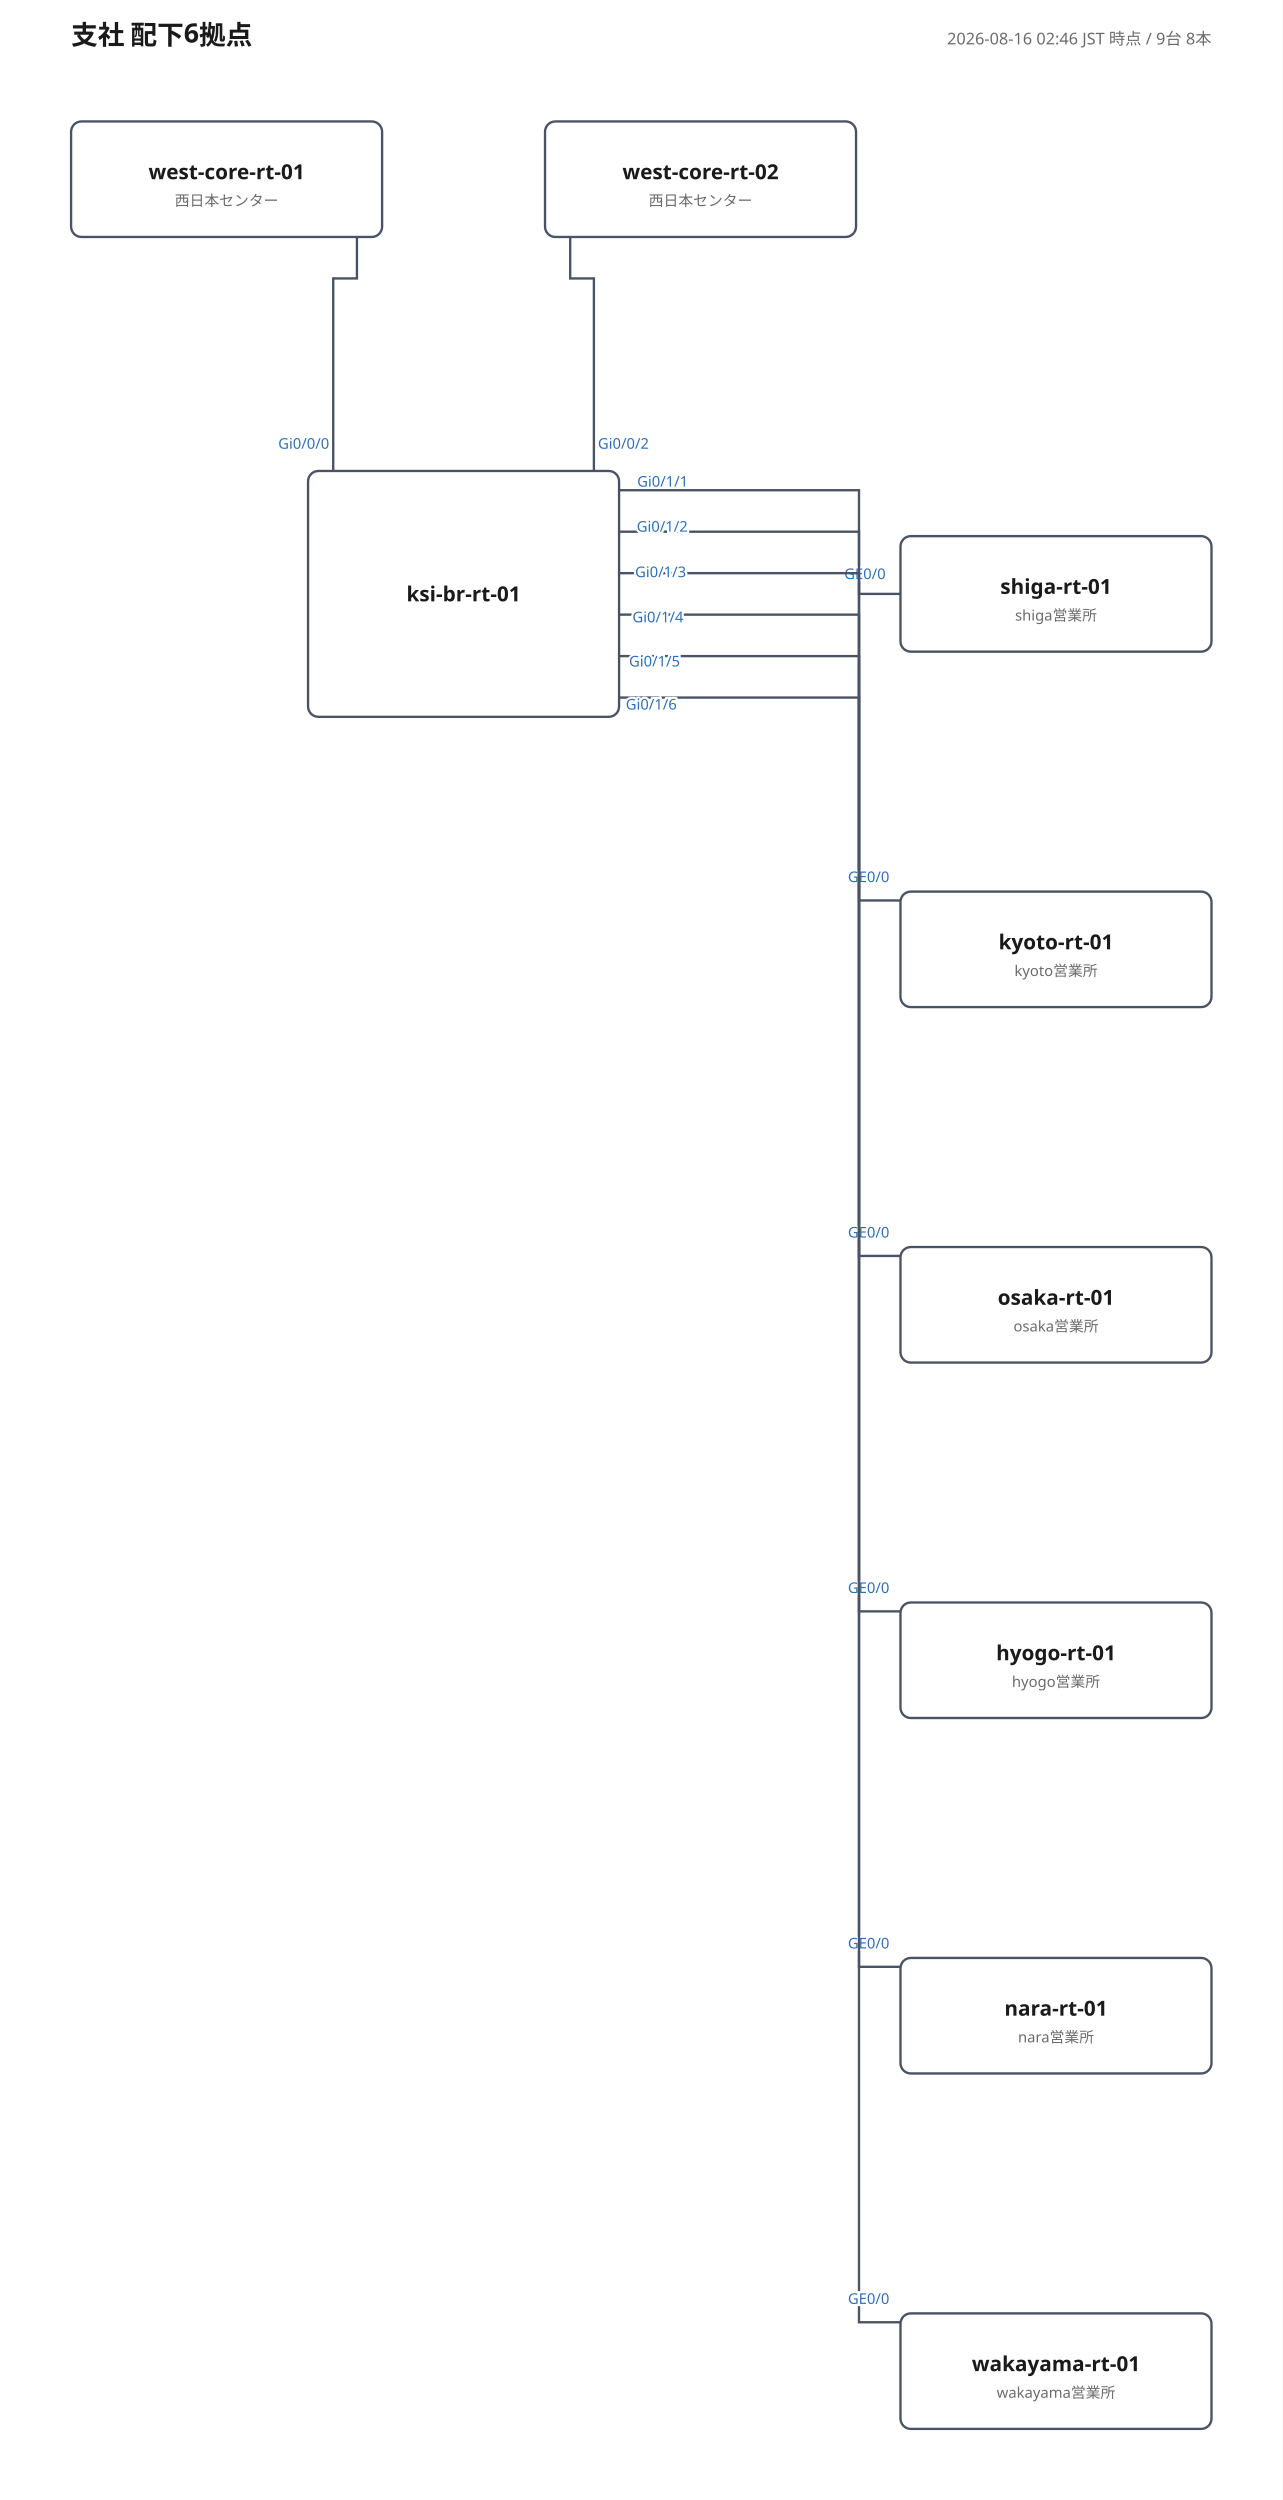
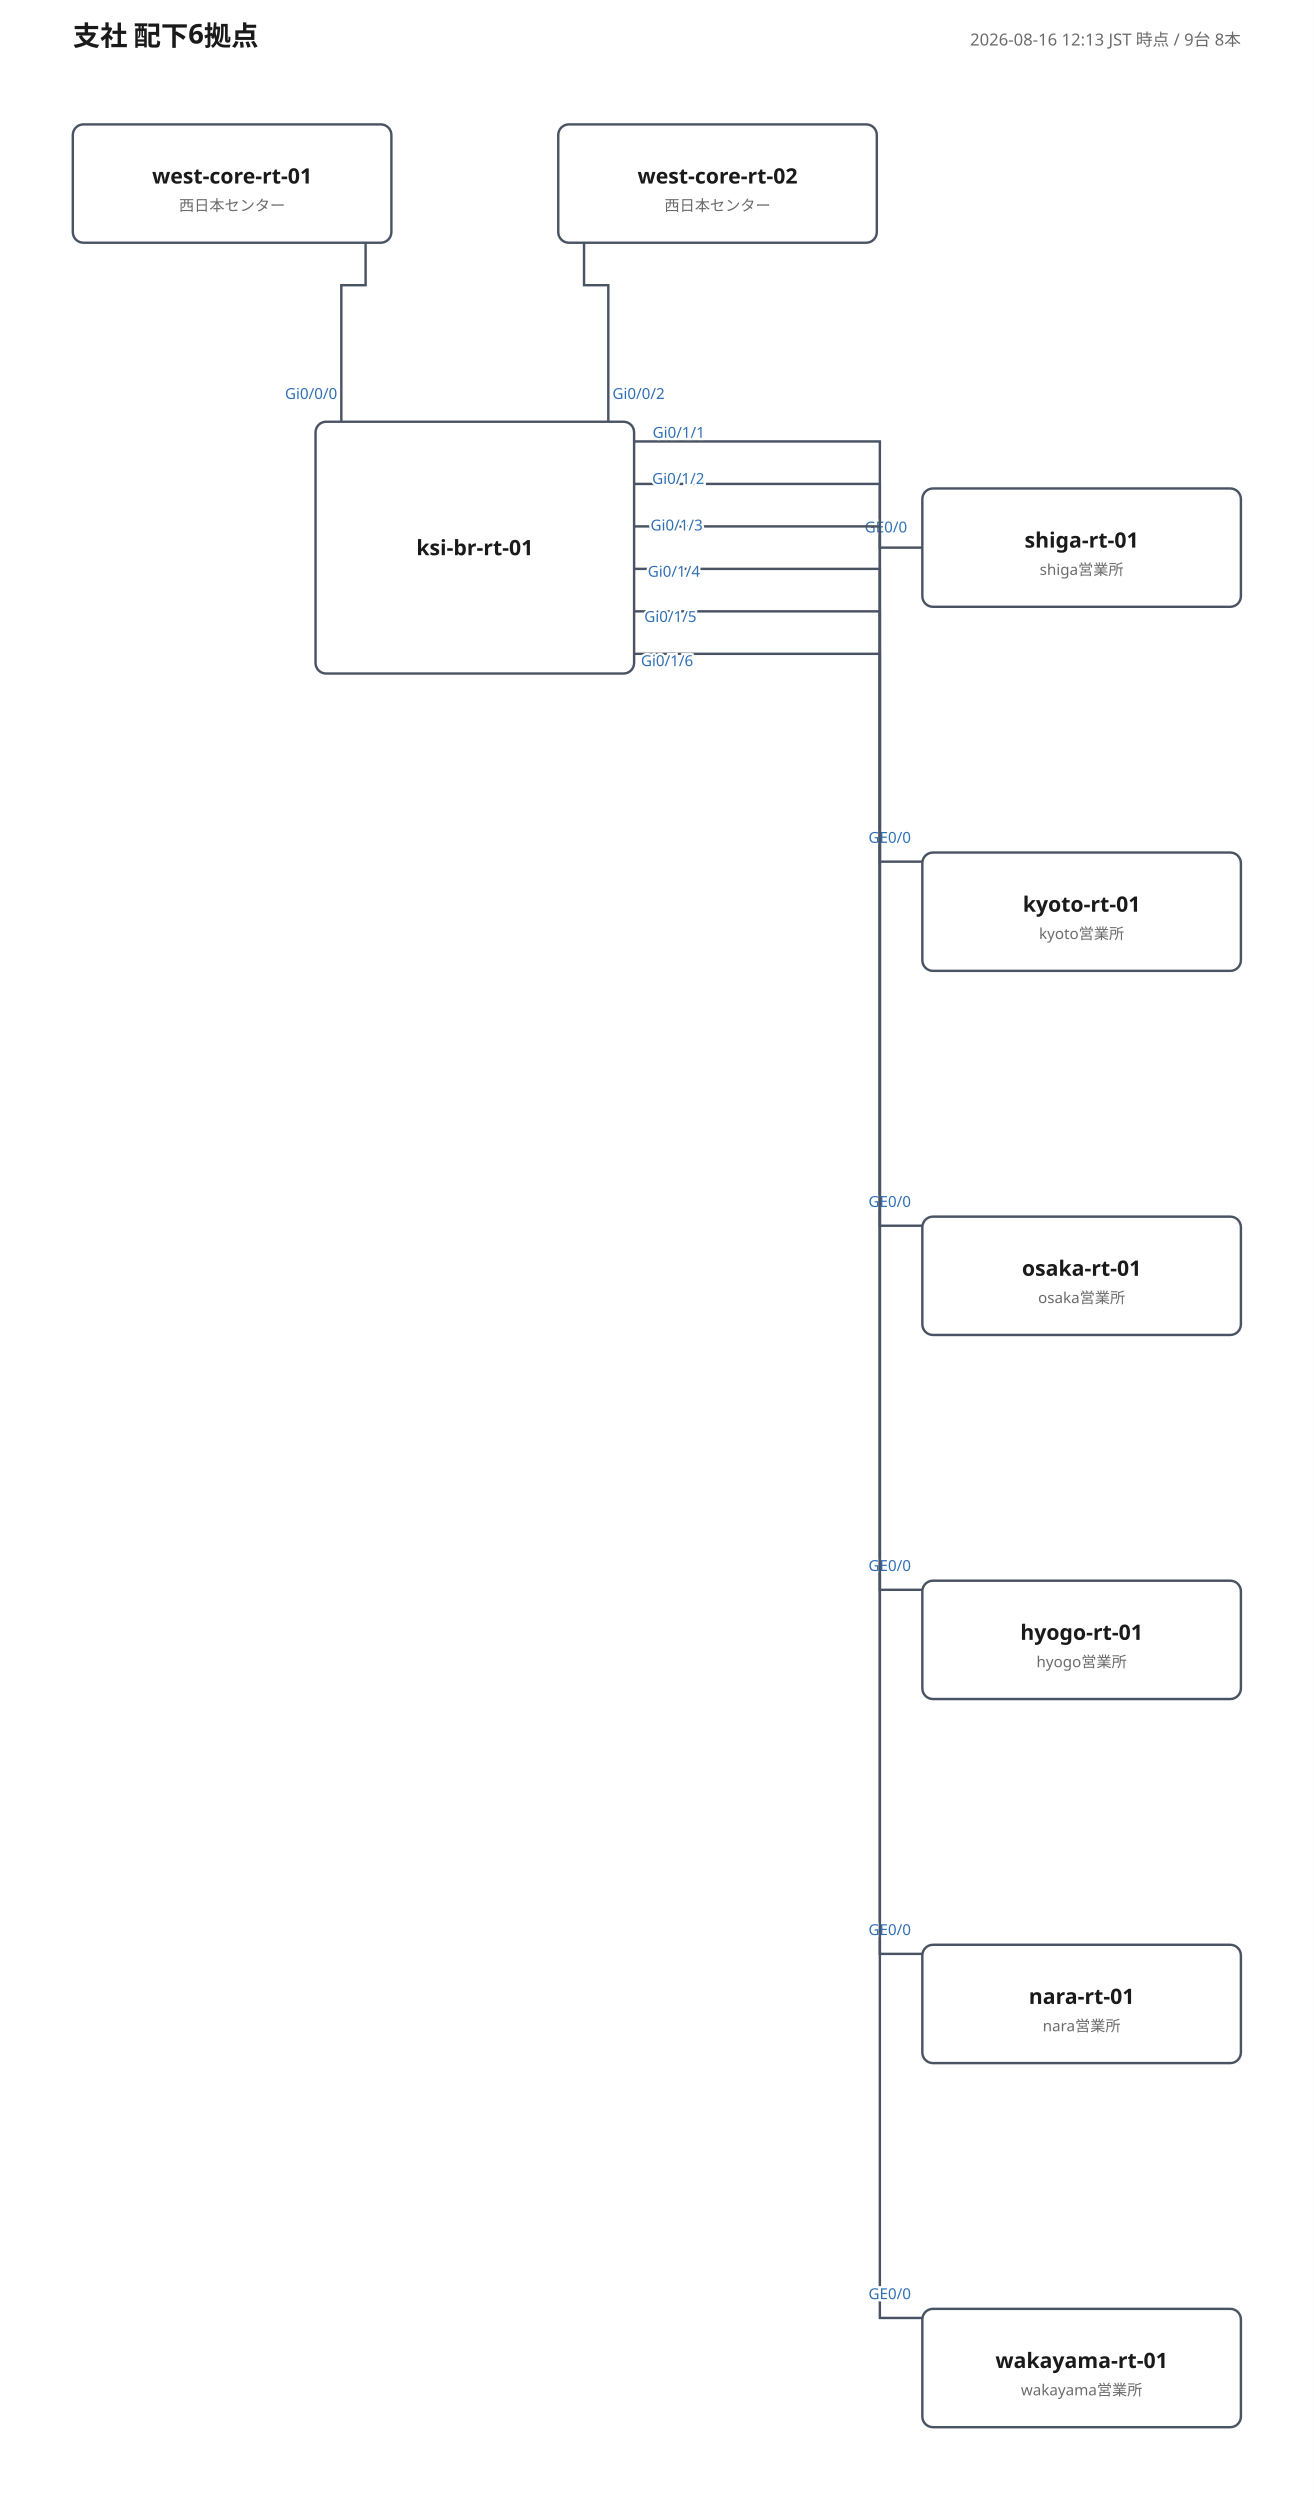
- <svg xmlns="http://www.w3.org/2000/svg" width="866" height="1688" viewBox="0 0 866 1688" font-family="'Yu Gothic', 'Hiragino Kaku Gothic ProN', Meiryo, 'Noto Sans JP', sans-serif">
+ <svg xmlns="http://www.w3.org/2000/svg" width="866" height="1648" viewBox="0 0 866 1648" font-family="'Yu Gothic', 'Hiragino Kaku Gothic ProN', Meiryo, 'Noto Sans JP', sans-serif">
  <rect width="100%" height="100%" fill="#ffffff" />
  <text x="48" y="30" font-size="18" font-weight="700" fill="#1a1a1a">支社 配下6拠点</text>
-   <text x="818" y="30" font-size="11" fill="#6b6b6b" text-anchor="end">2026-08-16 02:46 JST 時点 / 9台 8本</text>
-   <polyline points="225,318 225,188 241,188 241,160" fill="none" stroke="#4a5364" stroke-width="1.6" />
-   <text class="port-label" x="222.3" y="303.0" font-size="10" fill="#2f6fb5" text-anchor="end" paint-order="stroke" stroke="#ffffff" stroke-width="3">Gi0/0/0</text>
+   <text x="818" y="30" font-size="11" fill="#6b6b6b" text-anchor="end">2026-08-16 12:13 JST 時点 / 9台 8本</text>
+   <polyline points="225,278 225,188 241,188 241,160" fill="none" stroke="#4a5364" stroke-width="1.6" />
+   <text class="port-label" x="222.3" y="263.0" font-size="10" fill="#2f6fb5" text-anchor="end" paint-order="stroke" stroke="#ffffff" stroke-width="3">Gi0/0/0</text>
  <text class="port-label" x="243.1" y="177.5" font-size="10" fill="#2f6fb5" text-anchor="start" paint-order="stroke" stroke="#ffffff" stroke-width="3" />
-   <polyline points="401,318 401,188 385,188 385,160" fill="none" stroke="#4a5364" stroke-width="1.6" />
-   <text class="port-label" x="403.7" y="303.0" font-size="10" fill="#2f6fb5" text-anchor="start" paint-order="stroke" stroke="#ffffff" stroke-width="3">Gi0/0/2</text>
+   <polyline points="401,278 401,188 385,188 385,160" fill="none" stroke="#4a5364" stroke-width="1.6" />
+   <text class="port-label" x="403.7" y="263.0" font-size="10" fill="#2f6fb5" text-anchor="start" paint-order="stroke" stroke="#ffffff" stroke-width="3">Gi0/0/2</text>
  <text class="port-label" x="382.9" y="177.5" font-size="10" fill="#2f6fb5" text-anchor="end" paint-order="stroke" stroke="#ffffff" stroke-width="3" />
-   <polyline points="418,331 580,331 580,401 608,401" fill="none" stroke="#4a5364" stroke-width="1.6" />
-   <text class="port-label" x="430.2" y="328.6" font-size="10" fill="#2f6fb5" text-anchor="start" paint-order="stroke" stroke="#ffffff" stroke-width="3">Gi0/1/1</text>
-   <text class="port-label" x="598.0" y="391.0" font-size="10" fill="#2f6fb5" text-anchor="end" paint-order="stroke" stroke="#ffffff" stroke-width="3">GE0/0</text>
-   <polyline points="418,359 580,359 580,608 608,608" fill="none" stroke="#4a5364" stroke-width="1.6" />
-   <text class="port-label" x="429.9" y="359.0" font-size="10" fill="#2f6fb5" text-anchor="start" paint-order="stroke" stroke="#ffffff" stroke-width="3">Gi0/1/2</text>
-   <text class="port-label" x="600.5" y="595.6" font-size="10" fill="#2f6fb5" text-anchor="end" paint-order="stroke" stroke="#ffffff" stroke-width="3">GE0/0</text>
-   <polyline points="418,387 580,387 580,848 608,848" fill="none" stroke="#4a5364" stroke-width="1.6" />
-   <text class="port-label" x="428.8" y="389.7" font-size="10" fill="#2f6fb5" text-anchor="start" paint-order="stroke" stroke="#ffffff" stroke-width="3">Gi0/1/3</text>
-   <text class="port-label" x="600.5" y="835.6" font-size="10" fill="#2f6fb5" text-anchor="end" paint-order="stroke" stroke="#ffffff" stroke-width="3">GE0/0</text>
-   <polyline points="418,415 580,415 580,1088 608,1088" fill="none" stroke="#4a5364" stroke-width="1.6" />
-   <text class="port-label" x="427.0" y="420.2" font-size="10" fill="#2f6fb5" text-anchor="start" paint-order="stroke" stroke="#ffffff" stroke-width="3">Gi0/1/4</text>
-   <text class="port-label" x="600.5" y="1075.6" font-size="10" fill="#2f6fb5" text-anchor="end" paint-order="stroke" stroke="#ffffff" stroke-width="3">GE0/0</text>
-   <polyline points="418,443 580,443 580,1328 608,1328" fill="none" stroke="#4a5364" stroke-width="1.6" />
-   <text class="port-label" x="424.7" y="450.0" font-size="10" fill="#2f6fb5" text-anchor="start" paint-order="stroke" stroke="#ffffff" stroke-width="3">Gi0/1/5</text>
-   <text class="port-label" x="600.5" y="1315.6" font-size="10" fill="#2f6fb5" text-anchor="end" paint-order="stroke" stroke="#ffffff" stroke-width="3">GE0/0</text>
-   <polyline points="418,471 580,471 580,1568 608,1568" fill="none" stroke="#4a5364" stroke-width="1.6" />
-   <text class="port-label" x="422.5" y="479.1" font-size="10" fill="#2f6fb5" text-anchor="start" paint-order="stroke" stroke="#ffffff" stroke-width="3">Gi0/1/6</text>
-   <text class="port-label" x="600.5" y="1555.6" font-size="10" fill="#2f6fb5" text-anchor="end" paint-order="stroke" stroke="#ffffff" stroke-width="3">GE0/0</text>
+   <polyline points="418,291 580,291 580,361 608,361" fill="none" stroke="#4a5364" stroke-width="1.6" />
+   <text class="port-label" x="430.2" y="288.6" font-size="10" fill="#2f6fb5" text-anchor="start" paint-order="stroke" stroke="#ffffff" stroke-width="3">Gi0/1/1</text>
+   <text class="port-label" x="598.0" y="351.0" font-size="10" fill="#2f6fb5" text-anchor="end" paint-order="stroke" stroke="#ffffff" stroke-width="3">GE0/0</text>
+   <polyline points="418,319 580,319 580,568 608,568" fill="none" stroke="#4a5364" stroke-width="1.6" />
+   <text class="port-label" x="429.9" y="319.0" font-size="10" fill="#2f6fb5" text-anchor="start" paint-order="stroke" stroke="#ffffff" stroke-width="3">Gi0/1/2</text>
+   <text class="port-label" x="600.5" y="555.6" font-size="10" fill="#2f6fb5" text-anchor="end" paint-order="stroke" stroke="#ffffff" stroke-width="3">GE0/0</text>
+   <polyline points="418,347 580,347 580,808 608,808" fill="none" stroke="#4a5364" stroke-width="1.6" />
+   <text class="port-label" x="428.8" y="349.7" font-size="10" fill="#2f6fb5" text-anchor="start" paint-order="stroke" stroke="#ffffff" stroke-width="3">Gi0/1/3</text>
+   <text class="port-label" x="600.5" y="795.6" font-size="10" fill="#2f6fb5" text-anchor="end" paint-order="stroke" stroke="#ffffff" stroke-width="3">GE0/0</text>
+   <polyline points="418,375 580,375 580,1048 608,1048" fill="none" stroke="#4a5364" stroke-width="1.6" />
+   <text class="port-label" x="427.0" y="380.2" font-size="10" fill="#2f6fb5" text-anchor="start" paint-order="stroke" stroke="#ffffff" stroke-width="3">Gi0/1/4</text>
+   <text class="port-label" x="600.5" y="1035.6" font-size="10" fill="#2f6fb5" text-anchor="end" paint-order="stroke" stroke="#ffffff" stroke-width="3">GE0/0</text>
+   <polyline points="418,403 580,403 580,1288 608,1288" fill="none" stroke="#4a5364" stroke-width="1.6" />
+   <text class="port-label" x="424.7" y="410.0" font-size="10" fill="#2f6fb5" text-anchor="start" paint-order="stroke" stroke="#ffffff" stroke-width="3">Gi0/1/5</text>
+   <text class="port-label" x="600.5" y="1275.6" font-size="10" fill="#2f6fb5" text-anchor="end" paint-order="stroke" stroke="#ffffff" stroke-width="3">GE0/0</text>
+   <polyline points="418,431 580,431 580,1528 608,1528" fill="none" stroke="#4a5364" stroke-width="1.6" />
+   <text class="port-label" x="422.5" y="439.1" font-size="10" fill="#2f6fb5" text-anchor="start" paint-order="stroke" stroke="#ffffff" stroke-width="3">Gi0/1/6</text>
+   <text class="port-label" x="600.5" y="1515.6" font-size="10" fill="#2f6fb5" text-anchor="end" paint-order="stroke" stroke="#ffffff" stroke-width="3">GE0/0</text>
  <g>
-     <rect x="208" y="318" width="210" height="166" rx="7" fill="#ffffff" stroke="#4a5364" stroke-width="1.6" />
-     <text x="313" y="406" font-size="14" font-weight="700" fill="#1a1a1a" text-anchor="middle">ksi-br-rt-01</text>
+     <rect x="208" y="278" width="210" height="166" rx="7" fill="#ffffff" stroke="#4a5364" stroke-width="1.6" />
+     <text x="313" y="366" font-size="14" font-weight="700" fill="#1a1a1a" text-anchor="middle">ksi-br-rt-01</text>
  </g>
  <g>
    <rect x="48" y="82" width="210" height="78" rx="7" fill="#ffffff" stroke="#4a5364" stroke-width="1.6" />
    <text x="153" y="121" font-size="14" font-weight="700" fill="#1a1a1a" text-anchor="middle">west-core-rt-01</text>
    <text x="153" y="139" font-size="10" fill="#6b6b6b" text-anchor="middle">西日本センター</text>
  </g>
  <g>
    <rect x="368" y="82" width="210" height="78" rx="7" fill="#ffffff" stroke="#4a5364" stroke-width="1.6" />
    <text x="473" y="121" font-size="14" font-weight="700" fill="#1a1a1a" text-anchor="middle">west-core-rt-02</text>
    <text x="473" y="139" font-size="10" fill="#6b6b6b" text-anchor="middle">西日本センター</text>
  </g>
  <g>
-     <rect x="608" y="362" width="210" height="78" rx="7" fill="#ffffff" stroke="#4a5364" stroke-width="1.6" />
-     <text x="713" y="401" font-size="14" font-weight="700" fill="#1a1a1a" text-anchor="middle">shiga-rt-01</text>
-     <text x="713" y="419" font-size="10" fill="#6b6b6b" text-anchor="middle">shiga営業所</text>
+     <rect x="608" y="322" width="210" height="78" rx="7" fill="#ffffff" stroke="#4a5364" stroke-width="1.6" />
+     <text x="713" y="361" font-size="14" font-weight="700" fill="#1a1a1a" text-anchor="middle">shiga-rt-01</text>
+     <text x="713" y="379" font-size="10" fill="#6b6b6b" text-anchor="middle">shiga営業所</text>
  </g>
  <g>
-     <rect x="608" y="602" width="210" height="78" rx="7" fill="#ffffff" stroke="#4a5364" stroke-width="1.6" />
-     <text x="713" y="641" font-size="14" font-weight="700" fill="#1a1a1a" text-anchor="middle">kyoto-rt-01</text>
-     <text x="713" y="659" font-size="10" fill="#6b6b6b" text-anchor="middle">kyoto営業所</text>
+     <rect x="608" y="562" width="210" height="78" rx="7" fill="#ffffff" stroke="#4a5364" stroke-width="1.6" />
+     <text x="713" y="601" font-size="14" font-weight="700" fill="#1a1a1a" text-anchor="middle">kyoto-rt-01</text>
+     <text x="713" y="619" font-size="10" fill="#6b6b6b" text-anchor="middle">kyoto営業所</text>
  </g>
  <g>
-     <rect x="608" y="842" width="210" height="78" rx="7" fill="#ffffff" stroke="#4a5364" stroke-width="1.6" />
-     <text x="713" y="881" font-size="14" font-weight="700" fill="#1a1a1a" text-anchor="middle">osaka-rt-01</text>
-     <text x="713" y="899" font-size="10" fill="#6b6b6b" text-anchor="middle">osaka営業所</text>
+     <rect x="608" y="802" width="210" height="78" rx="7" fill="#ffffff" stroke="#4a5364" stroke-width="1.6" />
+     <text x="713" y="841" font-size="14" font-weight="700" fill="#1a1a1a" text-anchor="middle">osaka-rt-01</text>
+     <text x="713" y="859" font-size="10" fill="#6b6b6b" text-anchor="middle">osaka営業所</text>
  </g>
  <g>
-     <rect x="608" y="1082" width="210" height="78" rx="7" fill="#ffffff" stroke="#4a5364" stroke-width="1.6" />
-     <text x="713" y="1121" font-size="14" font-weight="700" fill="#1a1a1a" text-anchor="middle">hyogo-rt-01</text>
-     <text x="713" y="1139" font-size="10" fill="#6b6b6b" text-anchor="middle">hyogo営業所</text>
+     <rect x="608" y="1042" width="210" height="78" rx="7" fill="#ffffff" stroke="#4a5364" stroke-width="1.6" />
+     <text x="713" y="1081" font-size="14" font-weight="700" fill="#1a1a1a" text-anchor="middle">hyogo-rt-01</text>
+     <text x="713" y="1099" font-size="10" fill="#6b6b6b" text-anchor="middle">hyogo営業所</text>
  </g>
  <g>
-     <rect x="608" y="1322" width="210" height="78" rx="7" fill="#ffffff" stroke="#4a5364" stroke-width="1.6" />
-     <text x="713" y="1361" font-size="14" font-weight="700" fill="#1a1a1a" text-anchor="middle">nara-rt-01</text>
-     <text x="713" y="1379" font-size="10" fill="#6b6b6b" text-anchor="middle">nara営業所</text>
+     <rect x="608" y="1282" width="210" height="78" rx="7" fill="#ffffff" stroke="#4a5364" stroke-width="1.6" />
+     <text x="713" y="1321" font-size="14" font-weight="700" fill="#1a1a1a" text-anchor="middle">nara-rt-01</text>
+     <text x="713" y="1339" font-size="10" fill="#6b6b6b" text-anchor="middle">nara営業所</text>
  </g>
  <g>
-     <rect x="608" y="1562" width="210" height="78" rx="7" fill="#ffffff" stroke="#4a5364" stroke-width="1.6" />
-     <text x="713" y="1601" font-size="14" font-weight="700" fill="#1a1a1a" text-anchor="middle">wakayama-rt-01</text>
-     <text x="713" y="1619" font-size="10" fill="#6b6b6b" text-anchor="middle">wakayama営業所</text>
+     <rect x="608" y="1522" width="210" height="78" rx="7" fill="#ffffff" stroke="#4a5364" stroke-width="1.6" />
+     <text x="713" y="1561" font-size="14" font-weight="700" fill="#1a1a1a" text-anchor="middle">wakayama-rt-01</text>
+     <text x="713" y="1579" font-size="10" fill="#6b6b6b" text-anchor="middle">wakayama営業所</text>
  </g>
</svg>
